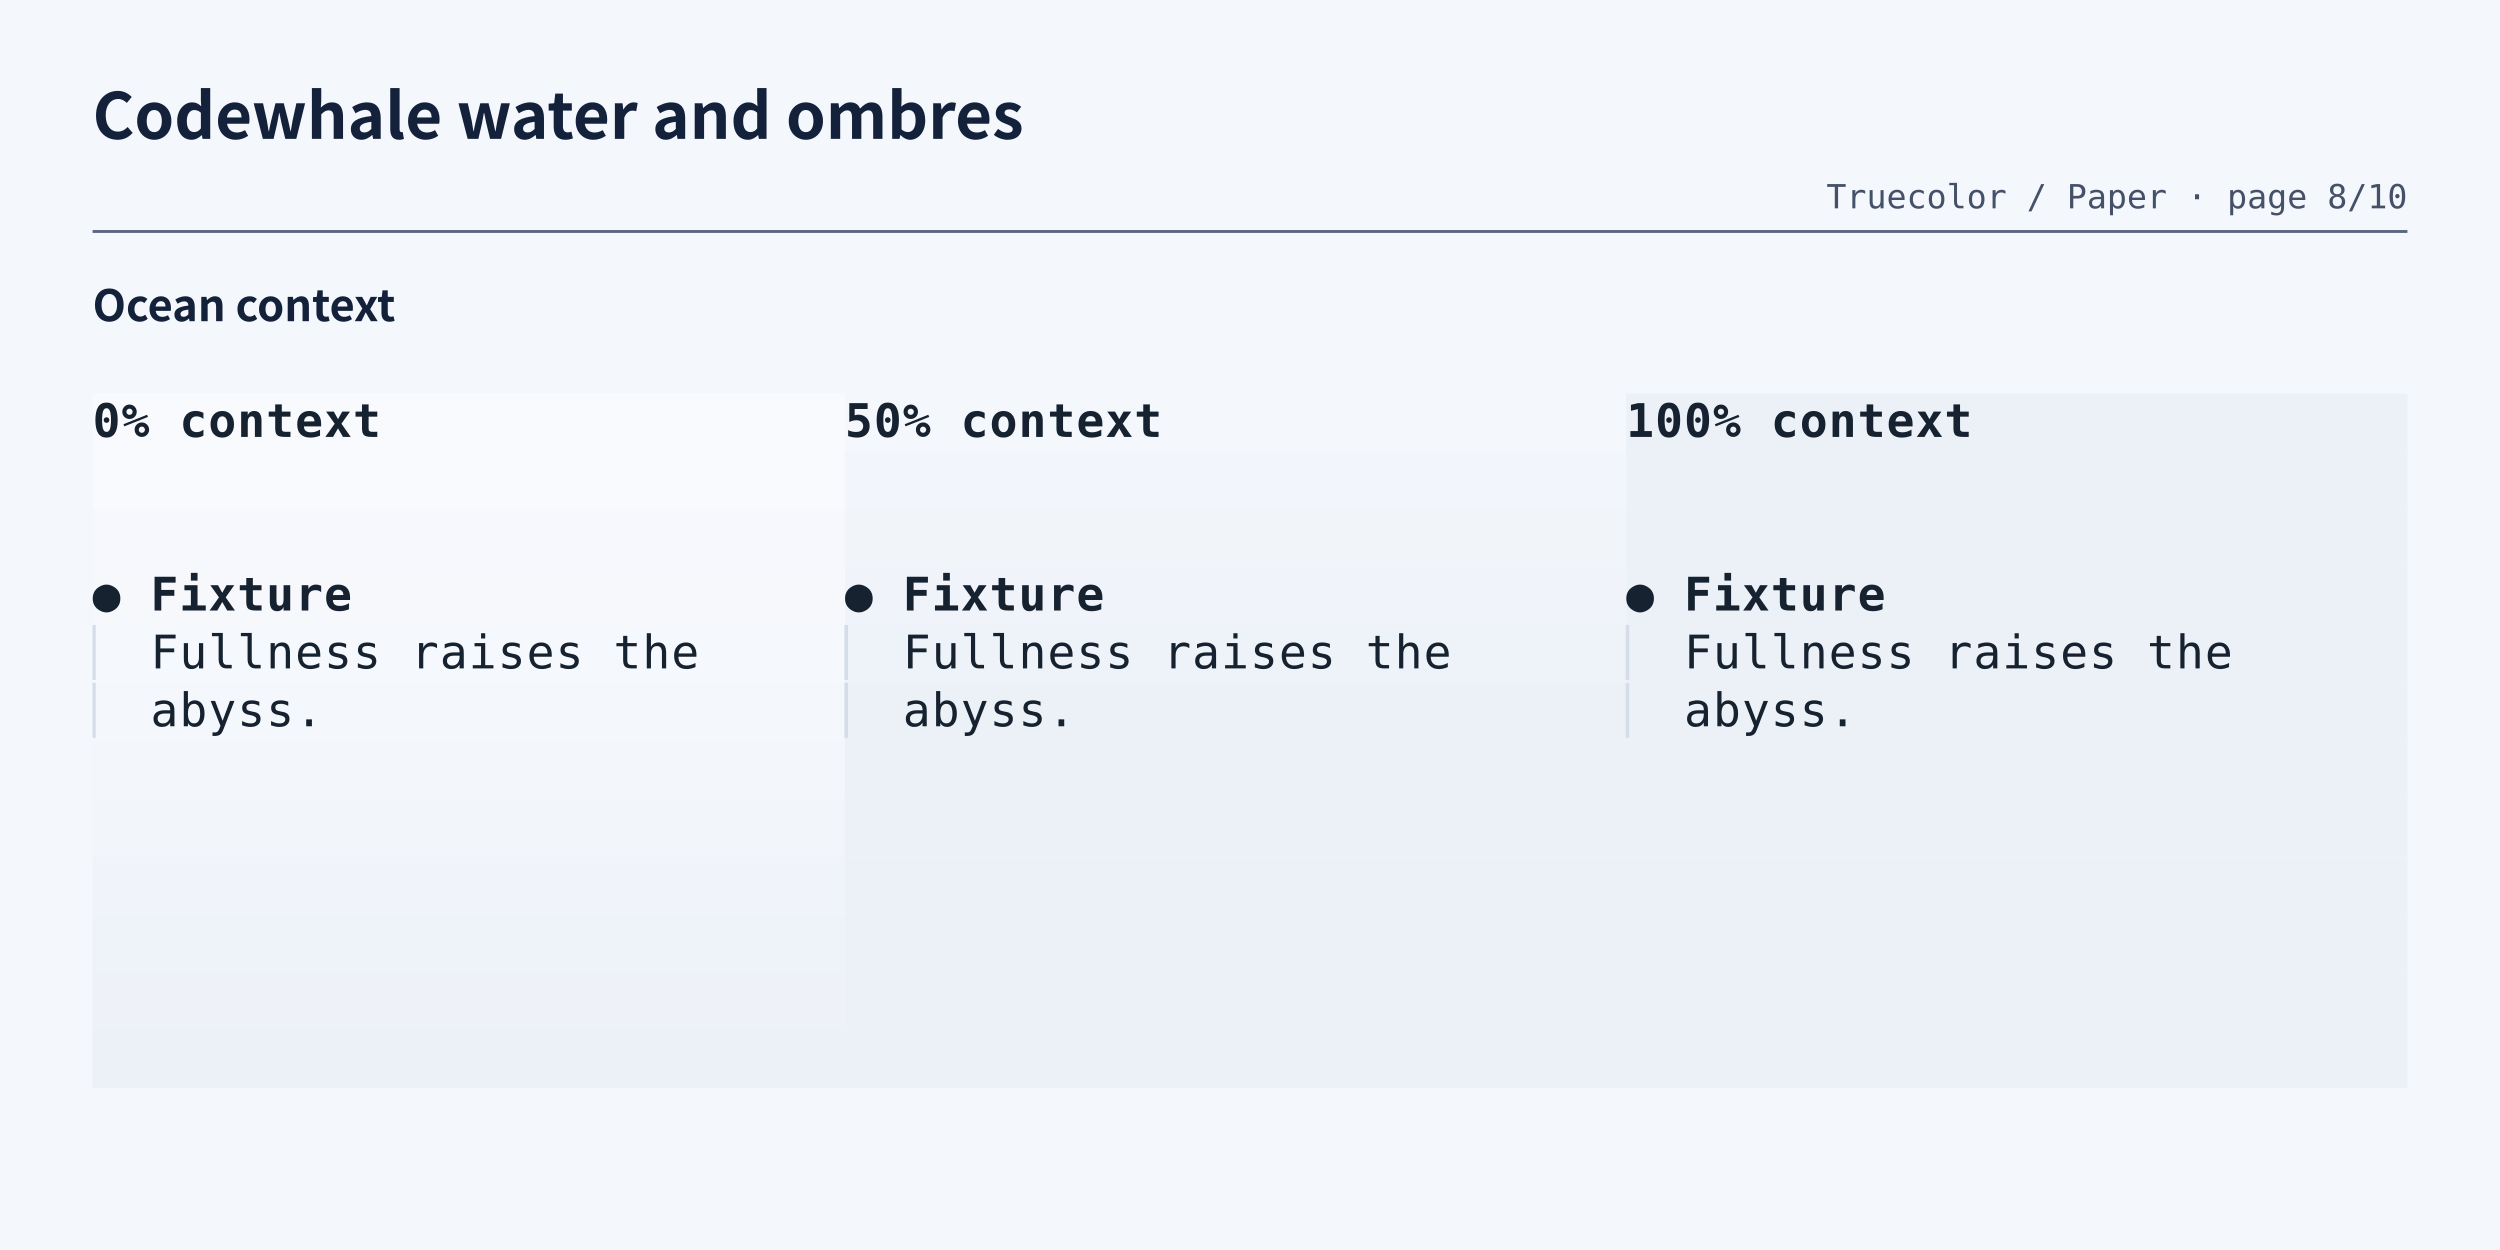
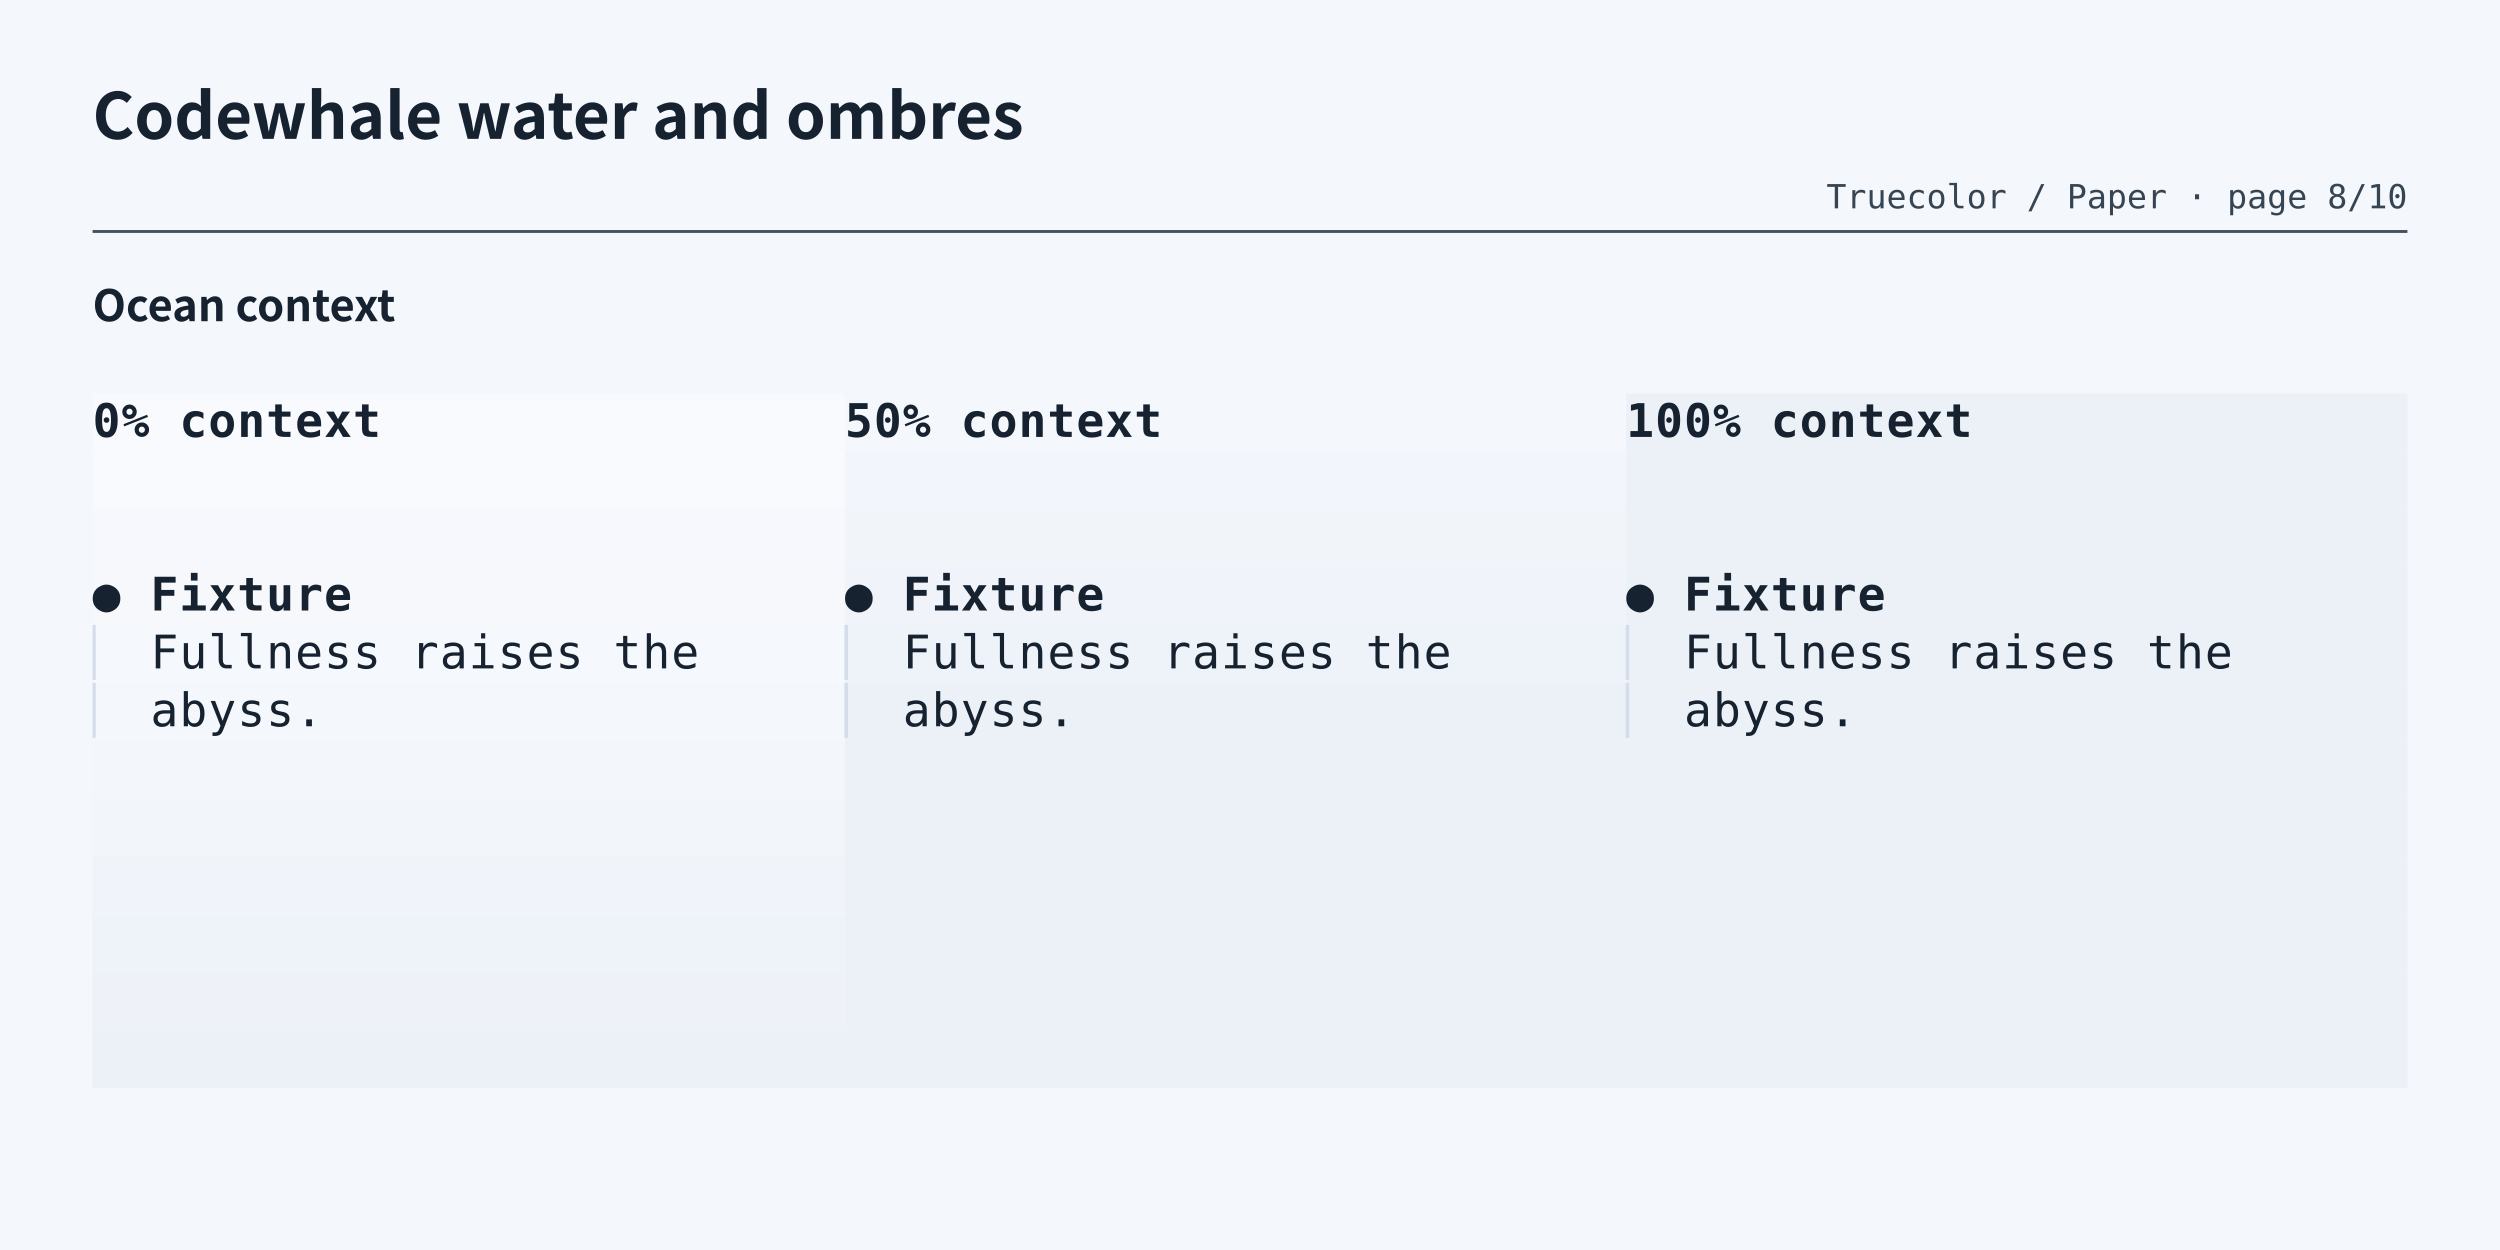
<svg xmlns="http://www.w3.org/2000/svg" width="864" height="432" viewBox="0 0 864 432" role="img" aria-labelledby="title desc">
  <rect width="100%" height="100%" fill="#f4f7fc" />
-   <text x="32" y="48" fill="#14213a" font-family="'Geist Sans','PingFang SC','Hiragino Sans GB','Microsoft YaHei UI','Microsoft YaHei','Noto Sans CJK SC','Noto Sans SC','Source Han Sans SC',-apple-system,BlinkMacSystemFont,'Segoe UI',sans-serif" font-size="22" font-weight="600">Codewhale water and ombres</text>
-   <text x="832" y="72" fill="#455168" font-family="'DejaVu Sans Mono','Cascadia Mono','SFMono-Regular',Consolas,'Liberation Mono',monospace" font-size="11.5" text-anchor="end">Truecolor / Paper · page 8/10</text>
-   <path d="M32 80H832" stroke="#5b6780" stroke-width="1" />
+   <text x="32" y="48" fill="#162230" font-family="'Geist Sans','PingFang SC','Hiragino Sans GB','Microsoft YaHei UI','Microsoft YaHei','Noto Sans CJK SC','Noto Sans SC','Source Han Sans SC',-apple-system,BlinkMacSystemFont,'Segoe UI',sans-serif" font-size="22" font-weight="600">Codewhale water and ombres</text>
+   <text x="832" y="72" fill="#374553" font-family="'DejaVu Sans Mono','Cascadia Mono','SFMono-Regular',Consolas,'Liberation Mono',monospace" font-size="11.5" text-anchor="end">Truecolor / Paper · page 8/10</text>
+   <path d="M32 80H832" stroke="#45515f" stroke-width="1" />
  <g data-entry="ocean-context">
-     <text x="32" y="111" fill="#14213a" font-family="'Geist Sans','PingFang SC','Hiragino Sans GB','Microsoft YaHei UI','Microsoft YaHei','Noto Sans CJK SC','Noto Sans SC','Source Han Sans SC',-apple-system,BlinkMacSystemFont,'Segoe UI',sans-serif" font-size="15" font-weight="600">Ocean context</text>
+     <text x="32" y="111" fill="#162230" font-family="'Geist Sans','PingFang SC','Hiragino Sans GB','Microsoft YaHei UI','Microsoft YaHei','Noto Sans CJK SC','Noto Sans SC','Source Han Sans SC',-apple-system,BlinkMacSystemFont,'Segoe UI',sans-serif" font-size="15" font-weight="600">Ocean context</text>
    <svg width="800" height="240" viewBox="0 0 800 240" role="img" x="32" y="136">
      <rect width="100%" height="100%" fill="#f4f7fc" />
      <rect x="0" y="0" width="260" height="20" fill="#f9fafd" />
      <rect x="530" y="0" width="270" height="20" fill="#ecf1f8" />
      <rect x="0" y="20" width="260" height="20" fill="#f8fafd" />
      <rect x="260" y="20" width="270" height="20" fill="#f2f5fb" />
      <rect x="530" y="20" width="270" height="20" fill="#ecf1f8" />
      <rect x="0" y="40" width="260" height="20" fill="#f7f8fd" />
      <rect x="260" y="40" width="270" height="20" fill="#f1f5fa" />
      <rect x="530" y="40" width="270" height="20" fill="#ecf1f8" />
      <rect x="0" y="60" width="260" height="20" fill="#f6f8fc" />
      <rect x="260" y="60" width="270" height="20" fill="#f0f3fa" />
      <rect x="530" y="60" width="270" height="20" fill="#ecf1f8" />
      <rect x="0" y="80" width="260" height="20" fill="#f5f8fc" />
      <rect x="260" y="80" width="270" height="20" fill="#eef3f9" />
      <rect x="530" y="80" width="270" height="20" fill="#ecf1f8" />
      <rect x="260" y="100" width="540" height="20" fill="#ecf1f8" />
      <rect x="0" y="120" width="260" height="20" fill="#f3f6fb" />
      <rect x="260" y="120" width="540" height="20" fill="#ecf1f8" />
      <rect x="0" y="140" width="260" height="20" fill="#f2f5fa" />
      <rect x="260" y="140" width="540" height="20" fill="#ecf1f8" />
      <rect x="0" y="160" width="260" height="20" fill="#f0f4fa" />
      <rect x="260" y="160" width="540" height="20" fill="#ecf1f8" />
      <rect x="0" y="180" width="260" height="20" fill="#eef3fa" />
      <rect x="260" y="180" width="540" height="20" fill="#ecf1f8" />
      <rect x="0" y="200" width="260" height="20" fill="#eef2f8" />
      <rect x="260" y="200" width="540" height="20" fill="#ecf1f8" />
      <rect x="0" y="220" width="800" height="20" fill="#ecf1f8" />
      <g font-family="'DejaVu Sans Mono','Cascadia Mono','SFMono-Regular',Consolas,'Liberation Mono',monospace" font-size="16" xml:space="preserve">
        <text x="0" y="15" fill="#162230" textLength="10" lengthAdjust="spacingAndGlyphs" font-weight="700">0</text>
        <text x="10" y="15" fill="#162230" textLength="10" lengthAdjust="spacingAndGlyphs" font-weight="700">%</text>
        <text x="30" y="15" fill="#162230" textLength="10" lengthAdjust="spacingAndGlyphs" font-weight="700">c</text>
        <text x="40" y="15" fill="#162230" textLength="10" lengthAdjust="spacingAndGlyphs" font-weight="700">o</text>
        <text x="50" y="15" fill="#162230" textLength="10" lengthAdjust="spacingAndGlyphs" font-weight="700">n</text>
        <text x="60" y="15" fill="#162230" textLength="10" lengthAdjust="spacingAndGlyphs" font-weight="700">t</text>
        <text x="70" y="15" fill="#162230" textLength="10" lengthAdjust="spacingAndGlyphs" font-weight="700">e</text>
        <text x="80" y="15" fill="#162230" textLength="10" lengthAdjust="spacingAndGlyphs" font-weight="700">x</text>
        <text x="90" y="15" fill="#162230" textLength="10" lengthAdjust="spacingAndGlyphs" font-weight="700">t</text>
        <text x="260" y="15" fill="#162230" textLength="10" lengthAdjust="spacingAndGlyphs" font-weight="700">5</text>
        <text x="270" y="15" fill="#162230" textLength="10" lengthAdjust="spacingAndGlyphs" font-weight="700">0</text>
        <text x="280" y="15" fill="#162230" textLength="10" lengthAdjust="spacingAndGlyphs" font-weight="700">%</text>
        <text x="300" y="15" fill="#162230" textLength="10" lengthAdjust="spacingAndGlyphs" font-weight="700">c</text>
        <text x="310" y="15" fill="#162230" textLength="10" lengthAdjust="spacingAndGlyphs" font-weight="700">o</text>
        <text x="320" y="15" fill="#162230" textLength="10" lengthAdjust="spacingAndGlyphs" font-weight="700">n</text>
        <text x="330" y="15" fill="#162230" textLength="10" lengthAdjust="spacingAndGlyphs" font-weight="700">t</text>
        <text x="340" y="15" fill="#162230" textLength="10" lengthAdjust="spacingAndGlyphs" font-weight="700">e</text>
        <text x="350" y="15" fill="#162230" textLength="10" lengthAdjust="spacingAndGlyphs" font-weight="700">x</text>
        <text x="360" y="15" fill="#162230" textLength="10" lengthAdjust="spacingAndGlyphs" font-weight="700">t</text>
        <text x="530" y="15" fill="#162230" textLength="10" lengthAdjust="spacingAndGlyphs" font-weight="700">1</text>
        <text x="540" y="15" fill="#162230" textLength="10" lengthAdjust="spacingAndGlyphs" font-weight="700">0</text>
        <text x="550" y="15" fill="#162230" textLength="10" lengthAdjust="spacingAndGlyphs" font-weight="700">0</text>
        <text x="560" y="15" fill="#162230" textLength="10" lengthAdjust="spacingAndGlyphs" font-weight="700">%</text>
        <text x="580" y="15" fill="#162230" textLength="10" lengthAdjust="spacingAndGlyphs" font-weight="700">c</text>
        <text x="590" y="15" fill="#162230" textLength="10" lengthAdjust="spacingAndGlyphs" font-weight="700">o</text>
        <text x="600" y="15" fill="#162230" textLength="10" lengthAdjust="spacingAndGlyphs" font-weight="700">n</text>
        <text x="610" y="15" fill="#162230" textLength="10" lengthAdjust="spacingAndGlyphs" font-weight="700">t</text>
        <text x="620" y="15" fill="#162230" textLength="10" lengthAdjust="spacingAndGlyphs" font-weight="700">e</text>
        <text x="630" y="15" fill="#162230" textLength="10" lengthAdjust="spacingAndGlyphs" font-weight="700">x</text>
        <text x="640" y="15" fill="#162230" textLength="10" lengthAdjust="spacingAndGlyphs" font-weight="700">t</text>
        <text x="0" y="75" fill="#162230" textLength="10" lengthAdjust="spacingAndGlyphs">●</text>
        <text x="20" y="75" fill="#162230" textLength="10" lengthAdjust="spacingAndGlyphs" font-weight="700">F</text>
        <text x="30" y="75" fill="#162230" textLength="10" lengthAdjust="spacingAndGlyphs" font-weight="700">i</text>
        <text x="40" y="75" fill="#162230" textLength="10" lengthAdjust="spacingAndGlyphs" font-weight="700">x</text>
        <text x="50" y="75" fill="#162230" textLength="10" lengthAdjust="spacingAndGlyphs" font-weight="700">t</text>
        <text x="60" y="75" fill="#162230" textLength="10" lengthAdjust="spacingAndGlyphs" font-weight="700">u</text>
        <text x="70" y="75" fill="#162230" textLength="10" lengthAdjust="spacingAndGlyphs" font-weight="700">r</text>
        <text x="80" y="75" fill="#162230" textLength="10" lengthAdjust="spacingAndGlyphs" font-weight="700">e</text>
        <text x="260" y="75" fill="#162230" textLength="10" lengthAdjust="spacingAndGlyphs">●</text>
        <text x="280" y="75" fill="#162230" textLength="10" lengthAdjust="spacingAndGlyphs" font-weight="700">F</text>
        <text x="290" y="75" fill="#162230" textLength="10" lengthAdjust="spacingAndGlyphs" font-weight="700">i</text>
        <text x="300" y="75" fill="#162230" textLength="10" lengthAdjust="spacingAndGlyphs" font-weight="700">x</text>
        <text x="310" y="75" fill="#162230" textLength="10" lengthAdjust="spacingAndGlyphs" font-weight="700">t</text>
        <text x="320" y="75" fill="#162230" textLength="10" lengthAdjust="spacingAndGlyphs" font-weight="700">u</text>
        <text x="330" y="75" fill="#162230" textLength="10" lengthAdjust="spacingAndGlyphs" font-weight="700">r</text>
        <text x="340" y="75" fill="#162230" textLength="10" lengthAdjust="spacingAndGlyphs" font-weight="700">e</text>
        <text x="530" y="75" fill="#162230" textLength="10" lengthAdjust="spacingAndGlyphs">●</text>
        <text x="550" y="75" fill="#162230" textLength="10" lengthAdjust="spacingAndGlyphs" font-weight="700">F</text>
        <text x="560" y="75" fill="#162230" textLength="10" lengthAdjust="spacingAndGlyphs" font-weight="700">i</text>
        <text x="570" y="75" fill="#162230" textLength="10" lengthAdjust="spacingAndGlyphs" font-weight="700">x</text>
        <text x="580" y="75" fill="#162230" textLength="10" lengthAdjust="spacingAndGlyphs" font-weight="700">t</text>
        <text x="590" y="75" fill="#162230" textLength="10" lengthAdjust="spacingAndGlyphs" font-weight="700">u</text>
        <text x="600" y="75" fill="#162230" textLength="10" lengthAdjust="spacingAndGlyphs" font-weight="700">r</text>
        <text x="610" y="75" fill="#162230" textLength="10" lengthAdjust="spacingAndGlyphs" font-weight="700">e</text>
        <text x="0" y="95" fill="#d5dde8" textLength="10" lengthAdjust="spacingAndGlyphs">▏</text>
        <text x="20" y="95" fill="#162230" textLength="10" lengthAdjust="spacingAndGlyphs">F</text>
        <text x="30" y="95" fill="#162230" textLength="10" lengthAdjust="spacingAndGlyphs">u</text>
        <text x="40" y="95" fill="#162230" textLength="10" lengthAdjust="spacingAndGlyphs">l</text>
        <text x="50" y="95" fill="#162230" textLength="10" lengthAdjust="spacingAndGlyphs">l</text>
        <text x="60" y="95" fill="#162230" textLength="10" lengthAdjust="spacingAndGlyphs">n</text>
        <text x="70" y="95" fill="#162230" textLength="10" lengthAdjust="spacingAndGlyphs">e</text>
        <text x="80" y="95" fill="#162230" textLength="10" lengthAdjust="spacingAndGlyphs">s</text>
        <text x="90" y="95" fill="#162230" textLength="10" lengthAdjust="spacingAndGlyphs">s</text>
        <text x="110" y="95" fill="#162230" textLength="10" lengthAdjust="spacingAndGlyphs">r</text>
        <text x="120" y="95" fill="#162230" textLength="10" lengthAdjust="spacingAndGlyphs">a</text>
        <text x="130" y="95" fill="#162230" textLength="10" lengthAdjust="spacingAndGlyphs">i</text>
        <text x="140" y="95" fill="#162230" textLength="10" lengthAdjust="spacingAndGlyphs">s</text>
        <text x="150" y="95" fill="#162230" textLength="10" lengthAdjust="spacingAndGlyphs">e</text>
        <text x="160" y="95" fill="#162230" textLength="10" lengthAdjust="spacingAndGlyphs">s</text>
        <text x="180" y="95" fill="#162230" textLength="10" lengthAdjust="spacingAndGlyphs">t</text>
        <text x="190" y="95" fill="#162230" textLength="10" lengthAdjust="spacingAndGlyphs">h</text>
        <text x="200" y="95" fill="#162230" textLength="10" lengthAdjust="spacingAndGlyphs">e</text>
        <text x="260" y="95" fill="#d5dde8" textLength="10" lengthAdjust="spacingAndGlyphs">▏</text>
        <text x="280" y="95" fill="#162230" textLength="10" lengthAdjust="spacingAndGlyphs">F</text>
        <text x="290" y="95" fill="#162230" textLength="10" lengthAdjust="spacingAndGlyphs">u</text>
        <text x="300" y="95" fill="#162230" textLength="10" lengthAdjust="spacingAndGlyphs">l</text>
        <text x="310" y="95" fill="#162230" textLength="10" lengthAdjust="spacingAndGlyphs">l</text>
        <text x="320" y="95" fill="#162230" textLength="10" lengthAdjust="spacingAndGlyphs">n</text>
        <text x="330" y="95" fill="#162230" textLength="10" lengthAdjust="spacingAndGlyphs">e</text>
        <text x="340" y="95" fill="#162230" textLength="10" lengthAdjust="spacingAndGlyphs">s</text>
        <text x="350" y="95" fill="#162230" textLength="10" lengthAdjust="spacingAndGlyphs">s</text>
        <text x="370" y="95" fill="#162230" textLength="10" lengthAdjust="spacingAndGlyphs">r</text>
        <text x="380" y="95" fill="#162230" textLength="10" lengthAdjust="spacingAndGlyphs">a</text>
        <text x="390" y="95" fill="#162230" textLength="10" lengthAdjust="spacingAndGlyphs">i</text>
        <text x="400" y="95" fill="#162230" textLength="10" lengthAdjust="spacingAndGlyphs">s</text>
        <text x="410" y="95" fill="#162230" textLength="10" lengthAdjust="spacingAndGlyphs">e</text>
        <text x="420" y="95" fill="#162230" textLength="10" lengthAdjust="spacingAndGlyphs">s</text>
        <text x="440" y="95" fill="#162230" textLength="10" lengthAdjust="spacingAndGlyphs">t</text>
        <text x="450" y="95" fill="#162230" textLength="10" lengthAdjust="spacingAndGlyphs">h</text>
        <text x="460" y="95" fill="#162230" textLength="10" lengthAdjust="spacingAndGlyphs">e</text>
        <text x="530" y="95" fill="#d5dde8" textLength="10" lengthAdjust="spacingAndGlyphs">▏</text>
        <text x="550" y="95" fill="#162230" textLength="10" lengthAdjust="spacingAndGlyphs">F</text>
        <text x="560" y="95" fill="#162230" textLength="10" lengthAdjust="spacingAndGlyphs">u</text>
        <text x="570" y="95" fill="#162230" textLength="10" lengthAdjust="spacingAndGlyphs">l</text>
        <text x="580" y="95" fill="#162230" textLength="10" lengthAdjust="spacingAndGlyphs">l</text>
        <text x="590" y="95" fill="#162230" textLength="10" lengthAdjust="spacingAndGlyphs">n</text>
        <text x="600" y="95" fill="#162230" textLength="10" lengthAdjust="spacingAndGlyphs">e</text>
        <text x="610" y="95" fill="#162230" textLength="10" lengthAdjust="spacingAndGlyphs">s</text>
        <text x="620" y="95" fill="#162230" textLength="10" lengthAdjust="spacingAndGlyphs">s</text>
        <text x="640" y="95" fill="#162230" textLength="10" lengthAdjust="spacingAndGlyphs">r</text>
        <text x="650" y="95" fill="#162230" textLength="10" lengthAdjust="spacingAndGlyphs">a</text>
        <text x="660" y="95" fill="#162230" textLength="10" lengthAdjust="spacingAndGlyphs">i</text>
        <text x="670" y="95" fill="#162230" textLength="10" lengthAdjust="spacingAndGlyphs">s</text>
        <text x="680" y="95" fill="#162230" textLength="10" lengthAdjust="spacingAndGlyphs">e</text>
        <text x="690" y="95" fill="#162230" textLength="10" lengthAdjust="spacingAndGlyphs">s</text>
        <text x="710" y="95" fill="#162230" textLength="10" lengthAdjust="spacingAndGlyphs">t</text>
        <text x="720" y="95" fill="#162230" textLength="10" lengthAdjust="spacingAndGlyphs">h</text>
        <text x="730" y="95" fill="#162230" textLength="10" lengthAdjust="spacingAndGlyphs">e</text>
        <text x="0" y="115" fill="#d5dde8" textLength="10" lengthAdjust="spacingAndGlyphs">▏</text>
        <text x="20" y="115" fill="#162230" textLength="10" lengthAdjust="spacingAndGlyphs">a</text>
        <text x="30" y="115" fill="#162230" textLength="10" lengthAdjust="spacingAndGlyphs">b</text>
        <text x="40" y="115" fill="#162230" textLength="10" lengthAdjust="spacingAndGlyphs">y</text>
        <text x="50" y="115" fill="#162230" textLength="10" lengthAdjust="spacingAndGlyphs">s</text>
        <text x="60" y="115" fill="#162230" textLength="10" lengthAdjust="spacingAndGlyphs">s</text>
        <text x="70" y="115" fill="#162230" textLength="10" lengthAdjust="spacingAndGlyphs">.</text>
        <text x="260" y="115" fill="#d5dde8" textLength="10" lengthAdjust="spacingAndGlyphs">▏</text>
        <text x="280" y="115" fill="#162230" textLength="10" lengthAdjust="spacingAndGlyphs">a</text>
        <text x="290" y="115" fill="#162230" textLength="10" lengthAdjust="spacingAndGlyphs">b</text>
        <text x="300" y="115" fill="#162230" textLength="10" lengthAdjust="spacingAndGlyphs">y</text>
        <text x="310" y="115" fill="#162230" textLength="10" lengthAdjust="spacingAndGlyphs">s</text>
        <text x="320" y="115" fill="#162230" textLength="10" lengthAdjust="spacingAndGlyphs">s</text>
        <text x="330" y="115" fill="#162230" textLength="10" lengthAdjust="spacingAndGlyphs">.</text>
        <text x="530" y="115" fill="#d5dde8" textLength="10" lengthAdjust="spacingAndGlyphs">▏</text>
        <text x="550" y="115" fill="#162230" textLength="10" lengthAdjust="spacingAndGlyphs">a</text>
        <text x="560" y="115" fill="#162230" textLength="10" lengthAdjust="spacingAndGlyphs">b</text>
        <text x="570" y="115" fill="#162230" textLength="10" lengthAdjust="spacingAndGlyphs">y</text>
        <text x="580" y="115" fill="#162230" textLength="10" lengthAdjust="spacingAndGlyphs">s</text>
        <text x="590" y="115" fill="#162230" textLength="10" lengthAdjust="spacingAndGlyphs">s</text>
        <text x="600" y="115" fill="#162230" textLength="10" lengthAdjust="spacingAndGlyphs">.</text>
      </g>
    </svg>
  </g>
</svg>
